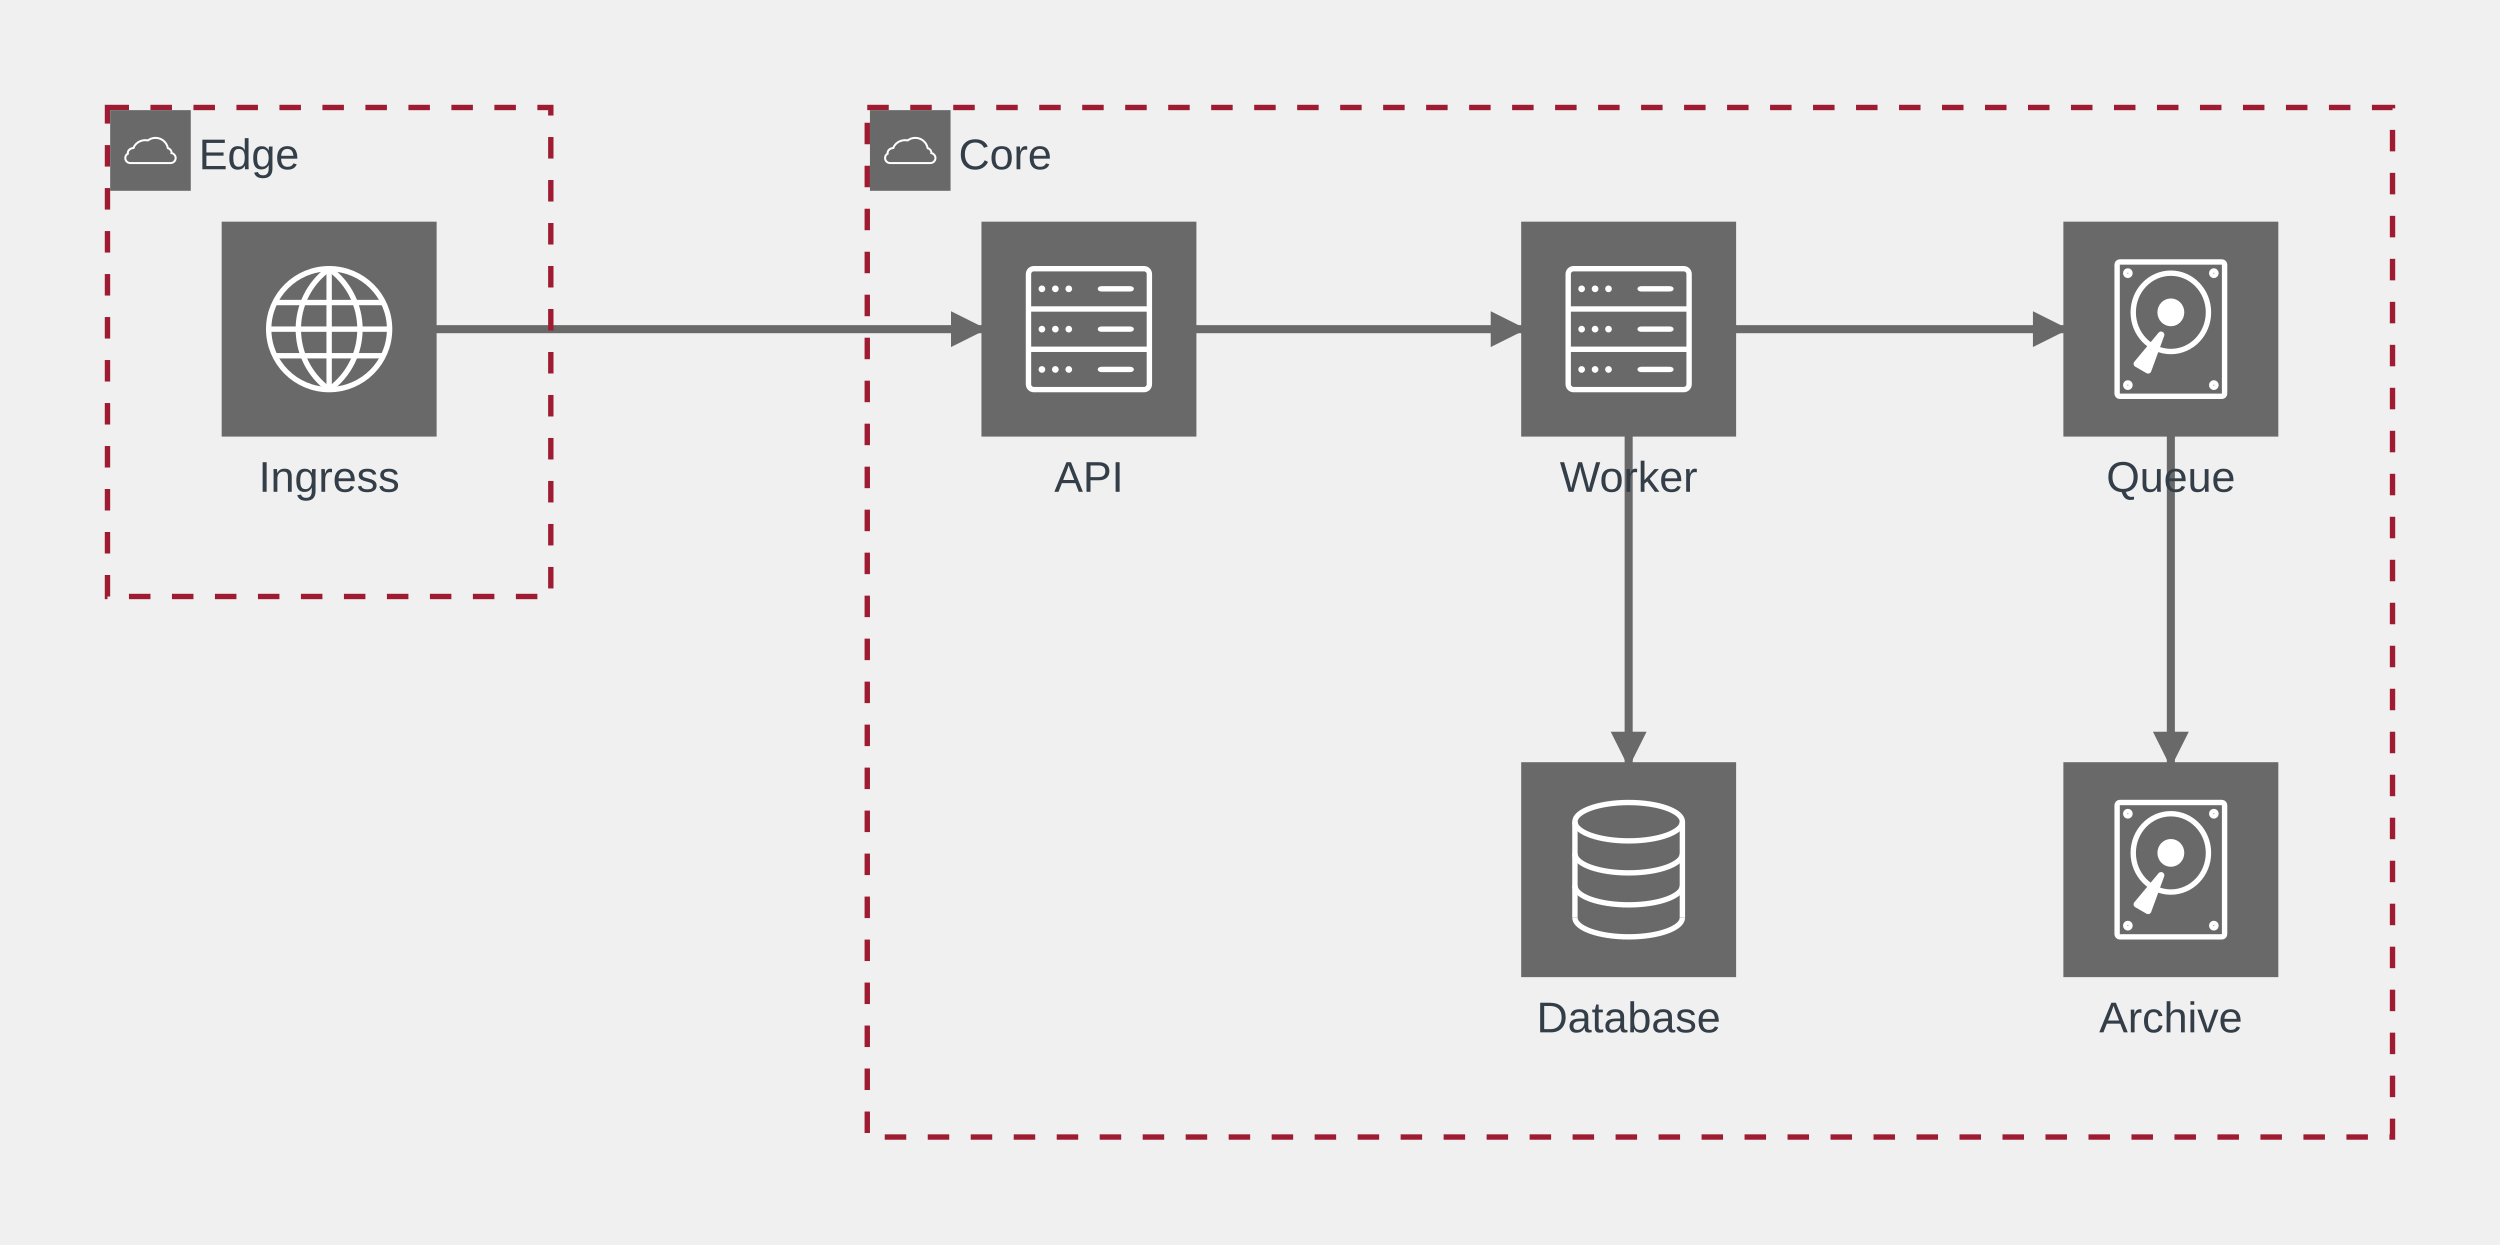
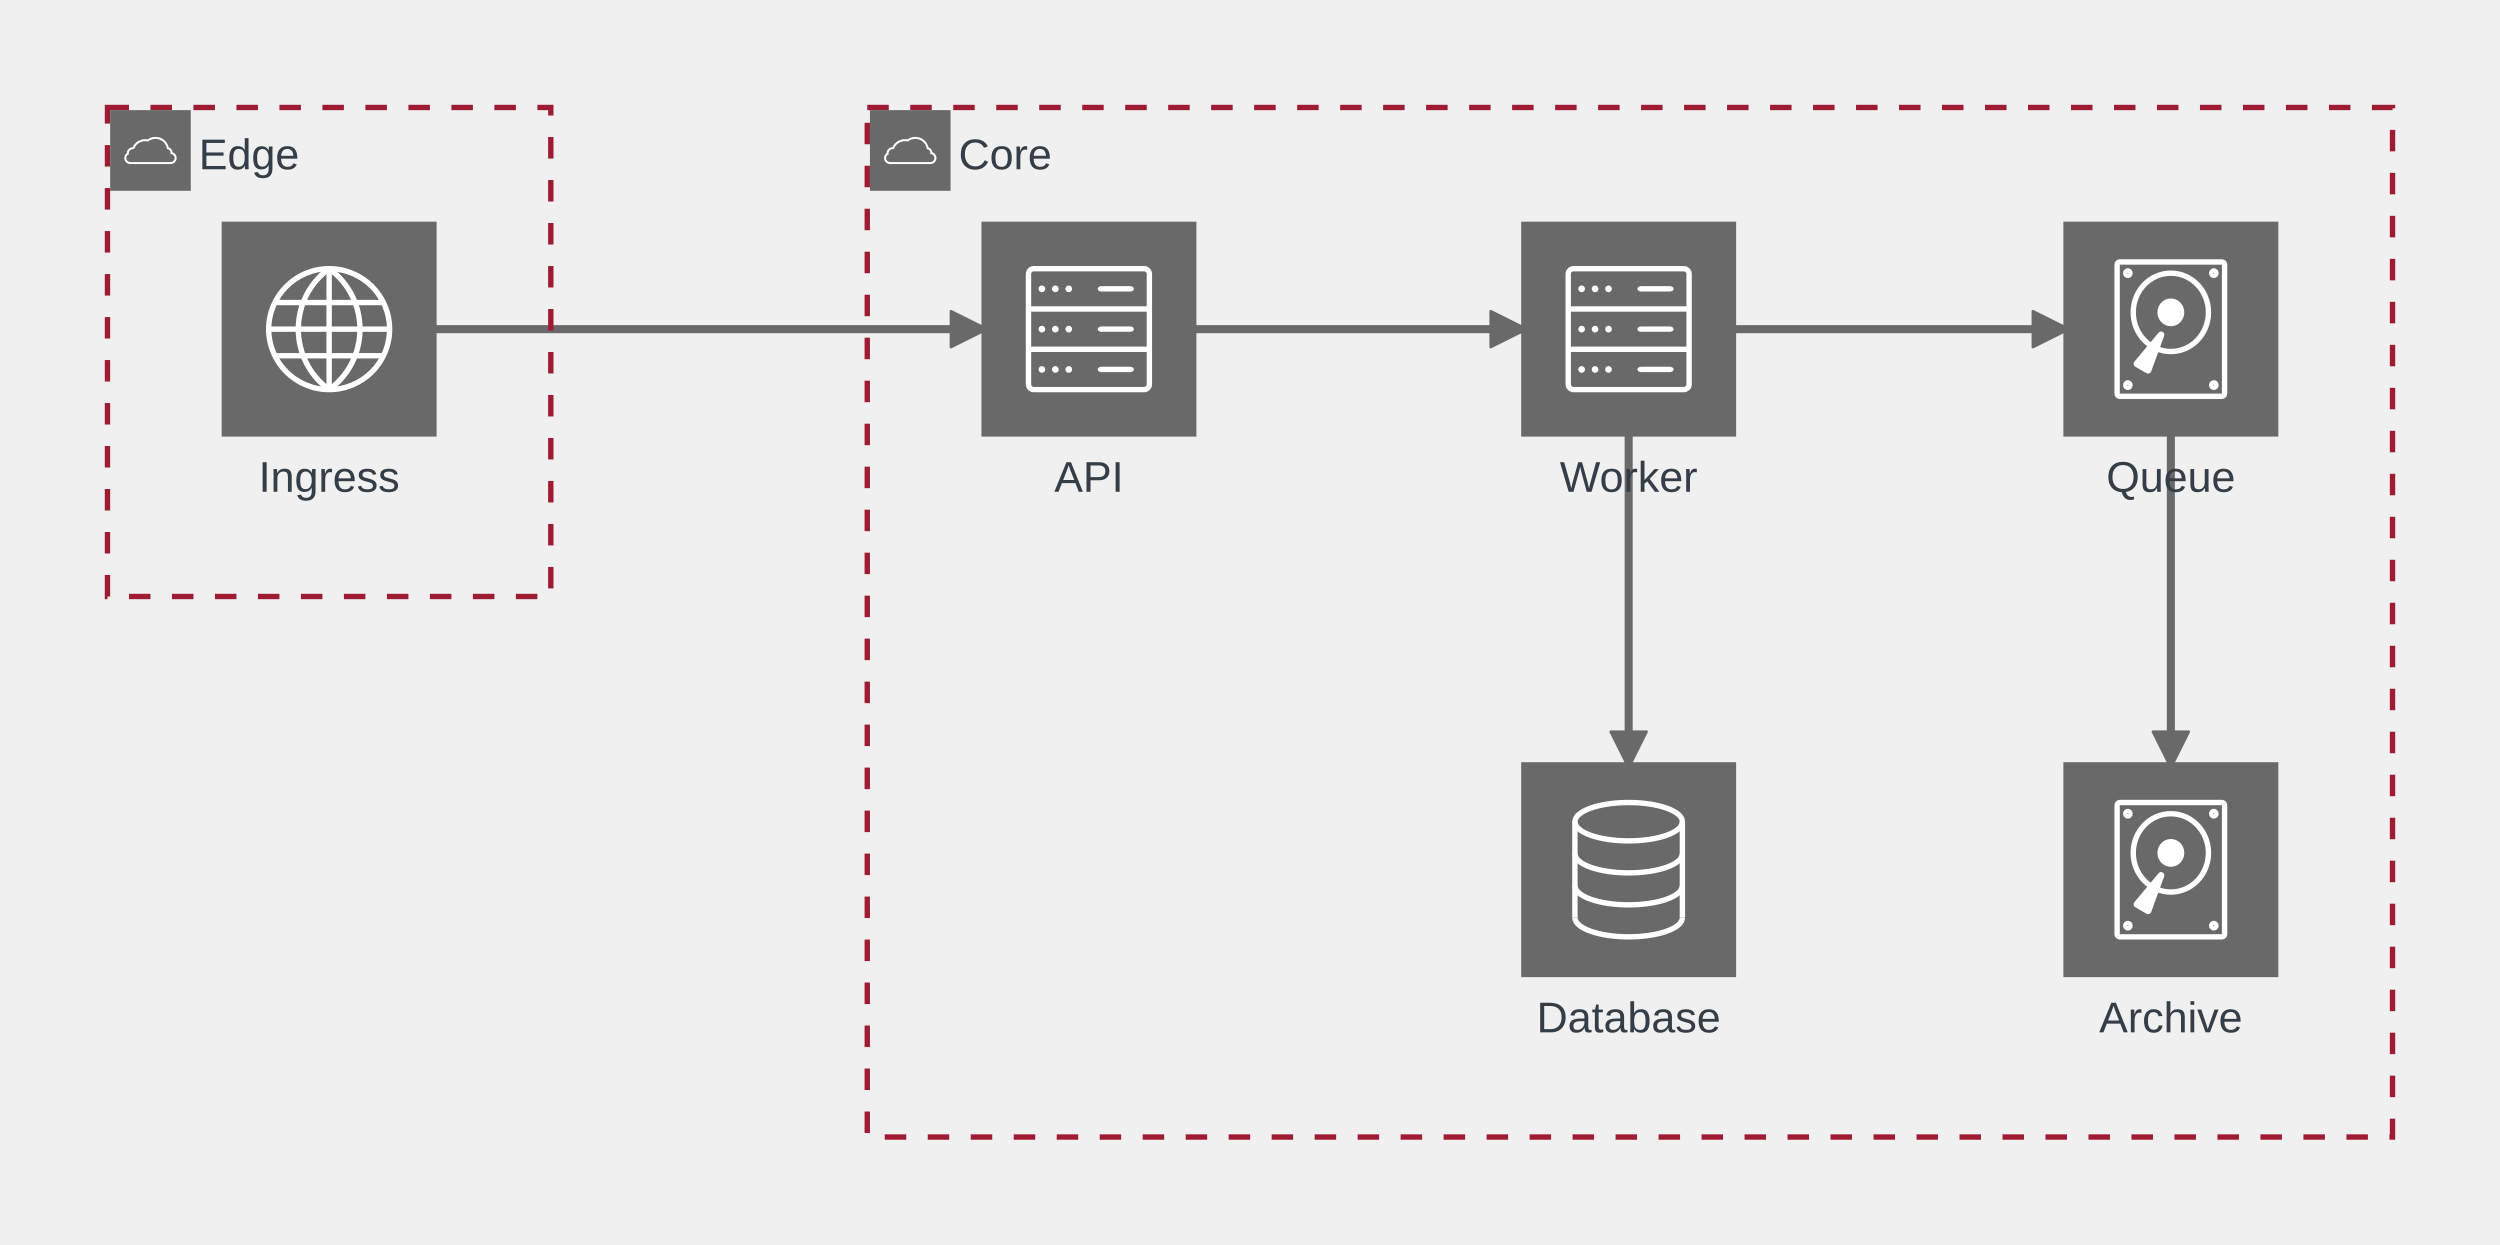
- <svg xmlns="http://www.w3.org/2000/svg" id="my-svg" width="100%" style="max-width: 930.441px; background-color:white;" viewBox="-425.22 -166.088 930.441 463.176" role="graphics-document document" aria-roledescription="architecture" aria-describedby="chart-desc-my-svg" aria-labelledby="chart-title-my-svg" data-colorset="colorset1" data-palette-normalization="{&quot;#087ebf&quot;: &quot;#696969&quot;, &quot;#b9b9b9&quot;: &quot;#b5b5b5&quot;}" data-animated-mermaid="true" data-animation="sequence" data-element-count="13" data-category-presentation="solid-first">
+ <svg xmlns="http://www.w3.org/2000/svg" id="my-svg" width="100%" style="max-width: 930.441px; background-color:white;" viewBox="-425.22 -166.088 930.441 463.176" role="graphics-document document" aria-roledescription="architecture" aria-describedby="chart-desc-my-svg" aria-labelledby="chart-title-my-svg" data-colorset="colorset1" data-palette-normalization="{&quot;#087ebf&quot;: &quot;#696969&quot;, &quot;#b9b9b9&quot;: &quot;#b5b5b5&quot;}" data-animated-mermaid="true" data-animation="sequence" data-element-count="13" data-category-presentation="solid-first" data-arrow-contrast="native-resting-3to1">
  <style>#my-svg{font-family:"trebuchet ms",verdana,arial,sans-serif;font-size:16px;fill:#333e48;}@keyframes edge-animation-frame{from{stroke-dashoffset:0;}}@keyframes dash{to{stroke-dashoffset:0;}}#my-svg .edge-animation-slow{stroke-dasharray:9,5!important;stroke-dashoffset:900;animation:dash 50s linear infinite;stroke-linecap:round;}#my-svg .edge-animation-fast{stroke-dasharray:9,5!important;stroke-dashoffset:900;animation:dash 20s linear infinite;stroke-linecap:round;}#my-svg .error-icon{fill:#6d1222;}#my-svg .error-text{fill:#ffffff;stroke:#ffffff;}#my-svg .edge-thickness-normal{stroke-width:1px;}#my-svg .edge-thickness-thick{stroke-width:3.5px;}#my-svg .edge-pattern-solid{stroke-dasharray:0;}#my-svg .edge-thickness-invisible{stroke-width:0;fill:none;}#my-svg .edge-pattern-dashed{stroke-dasharray:3;}#my-svg .edge-pattern-dotted{stroke-dasharray:2;}#my-svg .marker{fill:#696969;stroke:#696969;}#my-svg .marker.cross{stroke:#696969;}#my-svg svg{font-family:"trebuchet ms",verdana,arial,sans-serif;font-size:16px;}#my-svg p{margin:0;}#my-svg .edge{stroke-width:3;stroke:#696969;fill:none;}#my-svg .arrow{fill:#696969;}#my-svg .node-bkg{fill:none;stroke:#9e1b32;stroke-width:2px;stroke-dasharray:8;}#my-svg .node-icon-text{display:flex;align-items:center;}#my-svg .node-icon-text&gt;div{color:#fff;margin:1px;height:fit-content;text-align:center;overflow:hidden;display:-webkit-box;-webkit-box-orient:vertical;}#my-svg .node .neo-node{stroke:#9e1b32;}#my-svg [data-look="neo"].node rect,#my-svg [data-look="neo"].cluster rect,#my-svg [data-look="neo"].node polygon{stroke:url(#my-svg-gradient);filter:drop-shadow( 1px 2px 2px rgba(181,181,181,1));}#my-svg [data-look="neo"].swimlane.cluster rect{filter:none;}#my-svg [data-look="neo"].node path{stroke:url(#my-svg-gradient);stroke-width:1px;}#my-svg [data-look="neo"].node .outer-path{filter:drop-shadow( 1px 2px 2px rgba(181,181,181,1));}#my-svg [data-look="neo"].node .neo-line path{stroke:#9e1b32;filter:none;}#my-svg [data-look="neo"].node circle{stroke:url(#my-svg-gradient);filter:drop-shadow( 1px 2px 2px rgba(181,181,181,1));}#my-svg [data-look="neo"].node circle .state-start{fill:#000000;}#my-svg [data-look="neo"].icon-shape .icon{fill:url(#my-svg-gradient);filter:drop-shadow( 1px 2px 2px rgba(181,181,181,1));}#my-svg [data-look="neo"].icon-shape .icon-neo path{stroke:url(#my-svg-gradient);filter:drop-shadow( 1px 2px 2px rgba(181,181,181,1));}#my-svg :root{--mermaid-font-family:"trebuchet ms",verdana,arial,sans-serif;}</style>
  <style id="animated-mermaid-style" type="text/css">
.am-step {
  animation-delay: var(--am-delay, 0ms);
  animation-duration: var(--am-duration, 650ms);
  animation-fill-mode: backwards;
  animation-timing-function: var(--am-easing, cubic-bezier(.2, .8, .2, 1));
  transform-box: fill-box;
  transform-origin: center;
}
.am-effect-fade { animation-name: am-fade; }
.am-effect-pop { animation-name: am-pop; }
.am-effect-slide-up { animation-name: am-slide-up; }
.am-effect-slide-left { animation-name: am-slide-left; }
.am-effect-zoom { animation-name: am-zoom; }
.am-effect-draw { animation-name: am-draw; }
.am-effect-radial-arrow,
.am-effect-grow-arrow {
  animation-name: am-grow-arrow;
  animation-timing-function: cubic-bezier(.16, .84, .28, 1);
  stroke-linecap: round;
  stroke-linejoin: round;
}
.am-effect-radial-arrow { animation-name: am-radial-arrow; }
@keyframes am-fade {
  from { opacity: 0; }
  to { opacity: 1; }
}
@keyframes am-pop {
  0% { opacity: 0; transform: scale(.92); }
  70% { opacity: 1; transform: scale(1.025); }
  100% { opacity: 1; transform: none; }
}
@keyframes am-slide-up {
  from { opacity: 0; transform: translateY(14px); }
  to { opacity: 1; transform: none; }
}
@keyframes am-slide-left {
  from { opacity: 0; transform: translateX(18px); }
  to { opacity: 1; transform: none; }
}
@keyframes am-zoom {
  from { opacity: 0; transform: scale(.86); }
  to { opacity: 1; transform: none; }
}
@keyframes am-draw {
  from {
    opacity: 0;
    stroke-dasharray: var(--am-draw-distance, 10000);
    stroke-dashoffset: var(--am-draw-distance, 10000);
  }
  12% { opacity: 1; }
  to {
    opacity: 1;
    stroke-dasharray: var(--am-draw-distance, 10000);
    stroke-dashoffset: 0;
  }
}
@keyframes am-grow-arrow {
  0% {
    opacity: 0;
    marker-start: none;
    marker-mid: none;
    marker-end: none;
    stroke-dasharray: var(--am-draw-distance, 10000);
    stroke-dashoffset: var(--am-draw-distance, 10000);
  }
  8% {
    opacity: 1;
    marker-start: var(--am-marker-start, none);
    marker-mid: var(--am-marker-mid, none);
    marker-end: var(--am-marker-end, none);
  }
  34% {
    marker-start: var(--am-marker-start, none);
    marker-mid: var(--am-marker-mid, none);
    marker-end: var(--am-marker-end, none);
    stroke-dasharray: var(--am-draw-distance, 10000);
    stroke-dashoffset: var(--am-grow-distance-a, 6600);
  }
  62% {
    marker-start: var(--am-marker-start, none);
    marker-mid: var(--am-marker-mid, none);
    marker-end: var(--am-marker-end, none);
    stroke-dashoffset: var(--am-grow-distance-b, 2400);
  }
  84% {
    marker-start: var(--am-marker-start, none);
    marker-mid: var(--am-marker-mid, none);
    marker-end: var(--am-marker-end, none);
    stroke-dashoffset: var(--am-grow-distance-c, 360);
  }
  100% {
    opacity: 1;
    marker-start: var(--am-marker-start, none);
    marker-mid: var(--am-marker-mid, none);
    marker-end: var(--am-marker-end, none);
    stroke-dasharray: var(--am-draw-distance, 10000);
    stroke-dashoffset: 0;
  }
}
@keyframes am-radial-arrow {
  0% {
    opacity: 0;
    marker-start: none;
    marker-mid: none;
    marker-end: none;
    stroke-dasharray: 1;
    stroke-dashoffset: 1;
  }
  10% {
    opacity: 1;
    marker-start: var(--am-marker-start, none);
    marker-mid: var(--am-marker-mid, none);
    marker-end: var(--am-marker-end, none);
  }
  38% {
    marker-start: var(--am-marker-start, none);
    marker-mid: var(--am-marker-mid, none);
    marker-end: var(--am-marker-end, none);
    stroke-dasharray: 1;
    stroke-dashoffset: .66;
  }
  66% {
    marker-start: var(--am-marker-start, none);
    marker-mid: var(--am-marker-mid, none);
    marker-end: var(--am-marker-end, none);
    stroke-dashoffset: .24;
  }
  86% {
    marker-start: var(--am-marker-start, none);
    marker-mid: var(--am-marker-mid, none);
    marker-end: var(--am-marker-end, none);
    stroke-dashoffset: .05;
  }
  100% {
    opacity: 1;
    marker-start: var(--am-marker-start, none);
    marker-mid: var(--am-marker-mid, none);
    marker-end: var(--am-marker-end, none);
    stroke-dasharray: 1;
    stroke-dashoffset: 0;
  }
}
@media (prefers-reduced-motion: reduce) {
  .am-step {
    animation: none !important;
    opacity: initial !important;
    transform: none !important;
    stroke-dasharray: initial !important;
    stroke-dashoffset: initial !important;
  }
}
</style>
  <g />
  <g class="architecture-edges">
    <g class="am-step am-role-edge am-effect-grow-arrow" style="--am-delay:1190.000ms; --am-duration:480.000ms; --am-easing:cubic-bezier(.2, .8, .2, 1); --am-draw-distance:10000.0; --am-grow-distance-a:6600.000; --am-grow-distance-b:2400.000; --am-grow-distance-c:360.000;" data-am-stage="1">
-       <path d="M -262.72,-43.588 L -161.333,-43.588 L-59.946,-43.588" class="edge" id="my-svg-L_ingress_api_0" />
-       <polygon points="13.333,6.667 0,13.333 0,0" transform="translate(-71.27921,-50.25483)" class="arrow" />
+       <path d="M -262.72,-43.588 L -161.333,-43.588 L-59.946,-43.588" class="edge" id="my-svg-L_ingress_api_0" style="stroke:#696969 !important;stroke-opacity:1 !important;" data-arrow-id="my-svg-L_ingress_api_0" />
+       <polygon points="13.333,6.667 0,13.333 0,0" transform="translate(-71.27921,-50.25483)" class="arrow" style="stroke:#696969 !important;stroke-opacity:1 !important;" data-arrow-id="architecture-arrow-1" />
    </g>
    <g class="am-step am-role-edge am-effect-grow-arrow" style="--am-delay:2280.000ms; --am-duration:480.000ms; --am-easing:cubic-bezier(.2, .8, .2, 1); --am-draw-distance:10000.0; --am-grow-distance-a:6600.000; --am-grow-distance-b:2400.000; --am-grow-distance-c:360.000;" data-am-stage="2">
-       <path d="M 20.054,-43.588 L 80.49,-43.588 L140.927,-43.588" class="edge" id="my-svg-L_api_worker_0" />
-       <polygon points="13.333,6.667 0,13.333 0,0" transform="translate(129.5933,-50.25483)" class="arrow" />
+       <path d="M 20.054,-43.588 L 80.49,-43.588 L140.927,-43.588" class="edge" id="my-svg-L_api_worker_0" style="stroke:#696969 !important;stroke-opacity:1 !important;" data-arrow-id="my-svg-L_api_worker_0" />
+       <polygon points="13.333,6.667 0,13.333 0,0" transform="translate(129.5933,-50.25483)" class="arrow" style="stroke:#696969 !important;stroke-opacity:1 !important;" data-arrow-id="architecture-arrow-3" />
    </g>
    <g class="am-step am-role-edge am-effect-grow-arrow" style="--am-delay:3370.000ms; --am-duration:480.000ms; --am-easing:cubic-bezier(.2, .8, .2, 1); --am-draw-distance:10000.0; --am-grow-distance-a:6600.000; --am-grow-distance-b:2400.000; --am-grow-distance-c:360.000;" data-am-stage="3">
-       <path d="M 180.927,-3.588 L 180.927,57 L180.927,117.588" class="edge" id="my-svg-L_worker_database_0" />
-       <polygon points="0,0 13.333,0 6.667,13.333" transform="translate(174.2599,106.2548)" class="arrow" />
+       <path d="M 180.927,-3.588 L 180.927,57 L180.927,117.588" class="edge" id="my-svg-L_worker_database_0" style="stroke:#696969 !important;stroke-opacity:1 !important;" data-arrow-id="my-svg-L_worker_database_0" />
+       <polygon points="0,0 13.333,0 6.667,13.333" transform="translate(174.2599,106.2548)" class="arrow" style="stroke:#696969 !important;stroke-opacity:1 !important;" data-arrow-id="architecture-arrow-5" />
    </g>
    <g class="am-step am-role-edge am-effect-grow-arrow" style="--am-delay:4460.000ms; --am-duration:480.000ms; --am-easing:cubic-bezier(.2, .8, .2, 1); --am-draw-distance:10000.0; --am-grow-distance-a:6600.000; --am-grow-distance-b:2400.000; --am-grow-distance-c:360.000;" data-am-stage="4">
-       <path d="M 220.927,-43.588 L 281.823,-43.588 L342.72,-43.588" class="edge" id="my-svg-L_worker_queue_0" />
-       <polygon points="13.333,6.667 0,13.333 0,0" transform="translate(331.387,-50.25483)" class="arrow" />
+       <path d="M 220.927,-43.588 L 281.823,-43.588 L342.72,-43.588" class="edge" id="my-svg-L_worker_queue_0" style="stroke:#696969 !important;stroke-opacity:1 !important;" data-arrow-id="my-svg-L_worker_queue_0" />
+       <polygon points="13.333,6.667 0,13.333 0,0" transform="translate(331.387,-50.25483)" class="arrow" style="stroke:#696969 !important;stroke-opacity:1 !important;" data-arrow-id="architecture-arrow-7" />
    </g>
    <g class="am-step am-role-edge am-effect-grow-arrow" style="--am-delay:5550.000ms; --am-duration:480.000ms; --am-easing:cubic-bezier(.2, .8, .2, 1); --am-draw-distance:10000.0; --am-grow-distance-a:6600.000; --am-grow-distance-b:2400.000; --am-grow-distance-c:360.000;" data-am-stage="5">
-       <path d="M 382.72,-3.588 L 382.72,57 L382.72,117.588" class="edge" id="my-svg-L_queue_archive_0" />
-       <polygon points="0,0 13.333,0 6.667,13.333" transform="translate(376.0537,106.2548)" class="arrow" />
+       <path d="M 382.72,-3.588 L 382.72,57 L382.72,117.588" class="edge" id="my-svg-L_queue_archive_0" style="stroke:#696969 !important;stroke-opacity:1 !important;" data-arrow-id="my-svg-L_queue_archive_0" />
+       <polygon points="0,0 13.333,0 6.667,13.333" transform="translate(376.0537,106.2548)" class="arrow" style="stroke:#696969 !important;stroke-opacity:1 !important;" data-arrow-id="architecture-arrow-9" />
    </g>
  </g>
  <g class="architecture-services">
    <g class="am-wrapper am-step am-role-node am-effect-pop" style="--am-delay:100.000ms; --am-duration:480.000ms; --am-easing:cubic-bezier(.2, .8, .2, 1); --am-draw-distance:10000.0;" data-am-stage="0">
      <g id="my-svg-service-ingress" class="architecture-service" transform="translate(-342.7204,-83.58817)">
        <g dy="1em" alignment-baseline="middle" dominant-baseline="middle" text-anchor="middle" transform="translate(40, 80)">
          <g>
            <rect class="background" style="stroke:none" />
            <text y="-10.1" style="">
              <tspan class="text-outer-tspan row" x="0" y="-0.1em" dy="1.1em">
                <tspan font-style="normal" class="text-inner-tspan" font-weight="normal">Ingress</tspan>
              </tspan>
            </text>
          </g>
        </g>
        <g>
          <g>
            <svg width="80" height="80" viewBox="0 0 80 80">
              <g>
                <rect width="80" height="80" style="fill:#696969; stroke-width: 0px;" />
                <circle cx="40" cy="40" r="22.5" style="fill:none; stroke:#fff; stroke-miterlimit: 10; stroke-width: 2px;" />
                <line x1="40" y1="17.5" x2="40" y2="62.5" style="fill:none; stroke:#fff; stroke-miterlimit: 10; stroke-width: 2px;" />
                <line x1="17.5" y1="40" x2="62.5" y2="40" style="fill:none; stroke:#fff; stroke-miterlimit: 10; stroke-width: 2px;" />
                <path d="m39.99,17.51c-15.28,11.1-15.28,33.88,0,44.98" style="fill:none; stroke:#fff; stroke-miterlimit: 10; stroke-width: 2px;" />
                <path d="m40.01,17.51c15.28,11.1,15.28,33.88,0,44.98" style="fill:none; stroke:#fff; stroke-miterlimit: 10; stroke-width: 2px;" />
                <line x1="19.75" y1="30.1" x2="60.25" y2="30.1" style="fill:none; stroke:#fff; stroke-miterlimit: 10; stroke-width: 2px;" />
                <line x1="19.75" y1="49.9" x2="60.25" y2="49.9" style="fill:none; stroke:#fff; stroke-miterlimit: 10; stroke-width: 2px;" />
              </g>
            </svg>
          </g>
        </g>
      </g>
    </g>
    <g class="am-wrapper am-step am-role-node am-effect-pop" style="--am-delay:645.000ms; --am-duration:480.000ms; --am-easing:cubic-bezier(.2, .8, .2, 1); --am-draw-distance:10000.0;" data-am-stage="1">
      <g id="my-svg-service-api" class="architecture-service" transform="translate(-59.94588,-83.58817)">
        <g dy="1em" alignment-baseline="middle" dominant-baseline="middle" text-anchor="middle" transform="translate(40, 80)">
          <g>
            <rect class="background" style="stroke:none" />
            <text y="-10.1" style="">
              <tspan class="text-outer-tspan row" x="0" y="-0.1em" dy="1.1em">
                <tspan font-style="normal" class="text-inner-tspan" font-weight="normal">API</tspan>
              </tspan>
            </text>
          </g>
        </g>
        <g>
          <g>
            <svg width="80" height="80" viewBox="0 0 80 80">
              <g>
                <rect width="80" height="80" style="fill:#696969; stroke-width: 0px;" />
                <rect x="17.5" y="17.5" width="45" height="45" rx="2" ry="2" style="fill:none; stroke:#fff; stroke-miterlimit: 10; stroke-width: 2px;" />
                <line x1="17.5" y1="32.5" x2="62.5" y2="32.5" style="fill:none; stroke:#fff; stroke-miterlimit: 10; stroke-width: 2px;" />
                <line x1="17.5" y1="47.5" x2="62.5" y2="47.5" style="fill:none; stroke:#fff; stroke-miterlimit: 10; stroke-width: 2px;" />
                <g>
                  <path d="m56.25,25c0,.27-.45.5-1,.5h-10.5c-.55,0-1-.23-1-.5s.45-.5,1-.5h10.5c.55,0,1,.23,1,.5Z" style="fill:#fff; stroke-width: 0px;" />
                  <path d="m56.25,25c0,.27-.45.5-1,.5h-10.5c-.55,0-1-.23-1-.5s.45-.5,1-.5h10.5c.55,0,1,.23,1,.5Z" style="fill:none; stroke:#fff; stroke-miterlimit: 10;" />
                </g>
                <g>
                  <path d="m56.25,40c0,.27-.45.5-1,.5h-10.5c-.55,0-1-.23-1-.5s.45-.5,1-.5h10.5c.55,0,1,.23,1,.5Z" style="fill:#fff; stroke-width: 0px;" />
                  <path d="m56.25,40c0,.27-.45.5-1,.5h-10.5c-.55,0-1-.23-1-.5s.45-.5,1-.5h10.5c.55,0,1,.23,1,.5Z" style="fill:none; stroke:#fff; stroke-miterlimit: 10;" />
                </g>
                <g>
                  <path d="m56.25,55c0,.27-.45.5-1,.5h-10.5c-.55,0-1-.23-1-.5s.45-.5,1-.5h10.5c.55,0,1,.23,1,.5Z" style="fill:#fff; stroke-width: 0px;" />
                  <path d="m56.25,55c0,.27-.45.5-1,.5h-10.5c-.55,0-1-.23-1-.5s.45-.5,1-.5h10.5c.55,0,1,.23,1,.5Z" style="fill:none; stroke:#fff; stroke-miterlimit: 10;" />
                </g>
                <g>
                  <circle cx="32.5" cy="25" r=".75" style="fill:#fff; stroke:#fff; stroke-miterlimit: 10;" />
                  <circle cx="27.5" cy="25" r=".75" style="fill:#fff; stroke:#fff; stroke-miterlimit: 10;" />
                  <circle cx="22.5" cy="25" r=".75" style="fill:#fff; stroke:#fff; stroke-miterlimit: 10;" />
                </g>
                <g>
                  <circle cx="32.5" cy="40" r=".75" style="fill:#fff; stroke:#fff; stroke-miterlimit: 10;" />
                  <circle cx="27.5" cy="40" r=".75" style="fill:#fff; stroke:#fff; stroke-miterlimit: 10;" />
                  <circle cx="22.5" cy="40" r=".75" style="fill:#fff; stroke:#fff; stroke-miterlimit: 10;" />
                </g>
                <g>
                  <circle cx="32.5" cy="55" r=".75" style="fill:#fff; stroke:#fff; stroke-miterlimit: 10;" />
                  <circle cx="27.5" cy="55" r=".75" style="fill:#fff; stroke:#fff; stroke-miterlimit: 10;" />
                  <circle cx="22.5" cy="55" r=".75" style="fill:#fff; stroke:#fff; stroke-miterlimit: 10;" />
                </g>
              </g>
            </svg>
          </g>
        </g>
      </g>
    </g>
    <g class="am-wrapper am-step am-role-node am-effect-pop" style="--am-delay:1735.000ms; --am-duration:480.000ms; --am-easing:cubic-bezier(.2, .8, .2, 1); --am-draw-distance:10000.0;" data-am-stage="2">
      <g id="my-svg-service-worker" class="architecture-service" transform="translate(140.9266,-83.58817)">
        <g dy="1em" alignment-baseline="middle" dominant-baseline="middle" text-anchor="middle" transform="translate(40, 80)">
          <g>
            <rect class="background" style="stroke:none" />
            <text y="-10.1" style="">
              <tspan class="text-outer-tspan row" x="0" y="-0.1em" dy="1.1em">
                <tspan font-style="normal" class="text-inner-tspan" font-weight="normal">Worker</tspan>
              </tspan>
            </text>
          </g>
        </g>
        <g>
          <g>
            <svg width="80" height="80" viewBox="0 0 80 80">
              <g>
                <rect width="80" height="80" style="fill:#696969; stroke-width: 0px;" />
                <rect x="17.5" y="17.5" width="45" height="45" rx="2" ry="2" style="fill:none; stroke:#fff; stroke-miterlimit: 10; stroke-width: 2px;" />
                <line x1="17.5" y1="32.5" x2="62.5" y2="32.5" style="fill:none; stroke:#fff; stroke-miterlimit: 10; stroke-width: 2px;" />
                <line x1="17.5" y1="47.5" x2="62.5" y2="47.5" style="fill:none; stroke:#fff; stroke-miterlimit: 10; stroke-width: 2px;" />
                <g>
                  <path d="m56.25,25c0,.27-.45.5-1,.5h-10.5c-.55,0-1-.23-1-.5s.45-.5,1-.5h10.5c.55,0,1,.23,1,.5Z" style="fill:#fff; stroke-width: 0px;" />
                  <path d="m56.25,25c0,.27-.45.5-1,.5h-10.5c-.55,0-1-.23-1-.5s.45-.5,1-.5h10.5c.55,0,1,.23,1,.5Z" style="fill:none; stroke:#fff; stroke-miterlimit: 10;" />
                </g>
                <g>
                  <path d="m56.25,40c0,.27-.45.5-1,.5h-10.5c-.55,0-1-.23-1-.5s.45-.5,1-.5h10.5c.55,0,1,.23,1,.5Z" style="fill:#fff; stroke-width: 0px;" />
                  <path d="m56.25,40c0,.27-.45.5-1,.5h-10.5c-.55,0-1-.23-1-.5s.45-.5,1-.5h10.5c.55,0,1,.23,1,.5Z" style="fill:none; stroke:#fff; stroke-miterlimit: 10;" />
                </g>
                <g>
                  <path d="m56.25,55c0,.27-.45.5-1,.5h-10.5c-.55,0-1-.23-1-.5s.45-.5,1-.5h10.5c.55,0,1,.23,1,.5Z" style="fill:#fff; stroke-width: 0px;" />
                  <path d="m56.25,55c0,.27-.45.5-1,.5h-10.5c-.55,0-1-.23-1-.5s.45-.5,1-.5h10.5c.55,0,1,.23,1,.5Z" style="fill:none; stroke:#fff; stroke-miterlimit: 10;" />
                </g>
                <g>
                  <circle cx="32.5" cy="25" r=".75" style="fill:#fff; stroke:#fff; stroke-miterlimit: 10;" />
                  <circle cx="27.5" cy="25" r=".75" style="fill:#fff; stroke:#fff; stroke-miterlimit: 10;" />
                  <circle cx="22.5" cy="25" r=".75" style="fill:#fff; stroke:#fff; stroke-miterlimit: 10;" />
                </g>
                <g>
                  <circle cx="32.5" cy="40" r=".75" style="fill:#fff; stroke:#fff; stroke-miterlimit: 10;" />
                  <circle cx="27.5" cy="40" r=".75" style="fill:#fff; stroke:#fff; stroke-miterlimit: 10;" />
                  <circle cx="22.5" cy="40" r=".75" style="fill:#fff; stroke:#fff; stroke-miterlimit: 10;" />
                </g>
                <g>
                  <circle cx="32.5" cy="55" r=".75" style="fill:#fff; stroke:#fff; stroke-miterlimit: 10;" />
                  <circle cx="27.5" cy="55" r=".75" style="fill:#fff; stroke:#fff; stroke-miterlimit: 10;" />
                  <circle cx="22.5" cy="55" r=".75" style="fill:#fff; stroke:#fff; stroke-miterlimit: 10;" />
                </g>
              </g>
            </svg>
          </g>
        </g>
      </g>
    </g>
    <g class="am-wrapper am-step am-role-node am-effect-pop" style="--am-delay:2825.000ms; --am-duration:480.000ms; --am-easing:cubic-bezier(.2, .8, .2, 1); --am-draw-distance:10000.0;" data-am-stage="3">
      <g id="my-svg-service-database" class="architecture-service" transform="translate(140.9266,117.5882)">
        <g dy="1em" alignment-baseline="middle" dominant-baseline="middle" text-anchor="middle" transform="translate(40, 80)">
          <g>
            <rect class="background" style="stroke:none" />
            <text y="-10.1" style="">
              <tspan class="text-outer-tspan row" x="0" y="-0.1em" dy="1.1em">
                <tspan font-style="normal" class="text-inner-tspan" font-weight="normal">Database</tspan>
              </tspan>
            </text>
          </g>
        </g>
        <g>
          <g>
            <svg width="80" height="80" viewBox="0 0 80 80">
              <g>
                <rect width="80" height="80" style="fill:#696969; stroke-width: 0px;" />
                <path id="IconifyId1a101c61e06fb15800" data-name="4" d="m20,57.86c0,3.94,8.95,7.14,20,7.14s20-3.2,20-7.14" style="fill:none; stroke:#fff; stroke-miterlimit: 10; stroke-width: 2px;" />
                <path id="IconifyId1a101c61e06fb15801" data-name="3" d="m20,45.95c0,3.94,8.95,7.14,20,7.14s20-3.2,20-7.14" style="fill:none; stroke:#fff; stroke-miterlimit: 10; stroke-width: 2px;" />
                <path id="IconifyId1a101c61e06fb15802" data-name="2" d="m20,34.05c0,3.94,8.95,7.14,20,7.14s20-3.2,20-7.14" style="fill:none; stroke:#fff; stroke-miterlimit: 10; stroke-width: 2px;" />
                <ellipse id="IconifyId1a101c61e06fb15803" data-name="1" cx="40" cy="22.14" rx="20" ry="7.14" style="fill:none; stroke:#fff; stroke-miterlimit: 10; stroke-width: 2px;" />
                <line x1="20" y1="57.86" x2="20" y2="22.14" style="fill:none; stroke:#fff; stroke-miterlimit: 10; stroke-width: 2px;" />
                <line x1="60" y1="57.86" x2="60" y2="22.14" style="fill:none; stroke:#fff; stroke-miterlimit: 10; stroke-width: 2px;" />
              </g>
            </svg>
          </g>
        </g>
      </g>
    </g>
    <g class="am-wrapper am-step am-role-node am-effect-pop" style="--am-delay:3915.000ms; --am-duration:480.000ms; --am-easing:cubic-bezier(.2, .8, .2, 1); --am-draw-distance:10000.0;" data-am-stage="4">
      <g id="my-svg-service-queue" class="architecture-service" transform="translate(342.7204,-83.58817)">
        <g dy="1em" alignment-baseline="middle" dominant-baseline="middle" text-anchor="middle" transform="translate(40, 80)">
          <g>
            <rect class="background" style="stroke:none" />
            <text y="-10.1" style="">
              <tspan class="text-outer-tspan row" x="0" y="-0.1em" dy="1.1em">
                <tspan font-style="normal" class="text-inner-tspan" font-weight="normal">Queue</tspan>
              </tspan>
            </text>
          </g>
        </g>
        <g>
          <g>
            <svg width="80" height="80" viewBox="0 0 80 80">
              <g>
                <rect width="80" height="80" style="fill:#696969; stroke-width: 0px;" />
                <rect x="20" y="15" width="40" height="50" rx="1" ry="1" style="fill:none; stroke:#fff; stroke-miterlimit: 10; stroke-width: 2px;" />
                <ellipse cx="24" cy="19.17" rx=".8" ry=".83" style="fill:none; stroke:#fff; stroke-miterlimit: 10; stroke-width: 2px;" />
                <ellipse cx="56" cy="19.17" rx=".8" ry=".83" style="fill:none; stroke:#fff; stroke-miterlimit: 10; stroke-width: 2px;" />
                <ellipse cx="24" cy="60.83" rx=".8" ry=".83" style="fill:none; stroke:#fff; stroke-miterlimit: 10; stroke-width: 2px;" />
                <ellipse cx="56" cy="60.83" rx=".8" ry=".83" style="fill:none; stroke:#fff; stroke-miterlimit: 10; stroke-width: 2px;" />
                <ellipse cx="40" cy="33.75" rx="14" ry="14.58" style="fill:none; stroke:#fff; stroke-miterlimit: 10; stroke-width: 2px;" />
                <ellipse cx="40" cy="33.75" rx="4" ry="4.17" style="fill:#fff; stroke:#fff; stroke-miterlimit: 10; stroke-width: 2px;" />
                <path d="m37.51,42.52l-4.83,13.22c-.26.71-1.1,1.02-1.76.64l-4.18-2.42c-.66-.38-.81-1.26-.33-1.84l9.01-10.8c.88-1.05,2.56-.08,2.09,1.2Z" style="fill:#fff; stroke-width: 0px;" />
              </g>
            </svg>
          </g>
        </g>
      </g>
    </g>
    <g class="am-wrapper am-step am-role-node am-effect-pop" style="--am-delay:5005.000ms; --am-duration:480.000ms; --am-easing:cubic-bezier(.2, .8, .2, 1); --am-draw-distance:10000.0;" data-am-stage="5">
      <g id="my-svg-service-archive" class="architecture-service" transform="translate(342.7204,117.5882)">
        <g dy="1em" alignment-baseline="middle" dominant-baseline="middle" text-anchor="middle" transform="translate(40, 80)">
          <g>
            <rect class="background" style="stroke:none" />
            <text y="-10.1" style="">
              <tspan class="text-outer-tspan row" x="0" y="-0.1em" dy="1.1em">
                <tspan font-style="normal" class="text-inner-tspan" font-weight="normal">Archive</tspan>
              </tspan>
            </text>
          </g>
        </g>
        <g>
          <g>
            <svg width="80" height="80" viewBox="0 0 80 80">
              <g>
                <rect width="80" height="80" style="fill:#696969; stroke-width: 0px;" />
                <rect x="20" y="15" width="40" height="50" rx="1" ry="1" style="fill:none; stroke:#fff; stroke-miterlimit: 10; stroke-width: 2px;" />
                <ellipse cx="24" cy="19.17" rx=".8" ry=".83" style="fill:none; stroke:#fff; stroke-miterlimit: 10; stroke-width: 2px;" />
                <ellipse cx="56" cy="19.17" rx=".8" ry=".83" style="fill:none; stroke:#fff; stroke-miterlimit: 10; stroke-width: 2px;" />
                <ellipse cx="24" cy="60.83" rx=".8" ry=".83" style="fill:none; stroke:#fff; stroke-miterlimit: 10; stroke-width: 2px;" />
                <ellipse cx="56" cy="60.83" rx=".8" ry=".83" style="fill:none; stroke:#fff; stroke-miterlimit: 10; stroke-width: 2px;" />
                <ellipse cx="40" cy="33.75" rx="14" ry="14.58" style="fill:none; stroke:#fff; stroke-miterlimit: 10; stroke-width: 2px;" />
                <ellipse cx="40" cy="33.75" rx="4" ry="4.17" style="fill:#fff; stroke:#fff; stroke-miterlimit: 10; stroke-width: 2px;" />
                <path d="m37.51,42.52l-4.83,13.22c-.26.71-1.1,1.02-1.76.64l-4.18-2.42c-.66-.38-.81-1.26-.33-1.84l9.01-10.8c.88-1.05,2.56-.08,2.09,1.2Z" style="fill:#fff; stroke-width: 0px;" />
              </g>
            </svg>
          </g>
        </g>
      </g>
    </g>
  </g>
  <g class="architecture-groups">
    <g class="am-wrapper am-step am-role-cluster am-effect-pop" style="--am-delay:100.000ms; --am-duration:480.000ms; --am-easing:cubic-bezier(.2, .8, .2, 1); --am-draw-distance:10000.0;" data-am-stage="0">
      <rect id="my-svg-group-edge" x="-385.22" y="-126.088" width="165" height="182" class="node-bkg" />
    </g>
    <g>
      <g transform="translate(-384.2204, -125.0882)">
        <g>
          <svg width="30" height="30" viewBox="0 0 80 80">
            <g>
              <rect width="80" height="80" style="fill:#696969; stroke-width: 0px;" />
              <path d="m65,47.5c0,2.76-2.24,5-5,5H20c-2.76,0-5-2.24-5-5,0-1.87,1.03-3.51,2.56-4.36-.04-.21-.06-.42-.06-.64,0-2.6,2.48-4.74,5.65-4.97,1.65-4.51,6.34-7.76,11.85-7.76.86,0,1.69.08,2.5.23,2.09-1.57,4.69-2.5,7.5-2.5,6.1,0,11.19,4.38,12.28,10.17,2.14.56,3.72,2.51,3.72,4.83,0,.03,0,.07-.01.1,2.29.46,4.01,2.48,4.01,4.9Z" style="fill:none; stroke:#fff; stroke-miterlimit: 10; stroke-width: 2px;" />
            </g>
          </svg>
        </g>
      </g>
      <g dy="1em" alignment-baseline="middle" dominant-baseline="start" text-anchor="start" transform="translate(-351.2204, -119.0882)">
        <g>
          <rect class="background" style="stroke:none" />
          <text y="-10.1" style="">
            <tspan class="text-outer-tspan row" x="0" y="-0.1em" dy="1.1em">
              <tspan font-style="normal" class="text-inner-tspan" font-weight="normal">Edge</tspan>
            </tspan>
          </text>
        </g>
      </g>
    </g>
    <g class="am-wrapper am-step am-role-cluster am-effect-pop" style="--am-delay:100.000ms; --am-duration:480.000ms; --am-easing:cubic-bezier(.2, .8, .2, 1); --am-draw-distance:10000.0;" data-am-stage="0">
      <rect id="my-svg-group-core" x="-102.446" y="-126.088" width="567.666" height="383.176" class="node-bkg" />
    </g>
    <g>
      <g transform="translate(-101.4459, -125.0882)">
        <g>
          <svg width="30" height="30" viewBox="0 0 80 80">
            <g>
              <rect width="80" height="80" style="fill:#696969; stroke-width: 0px;" />
              <path d="m65,47.5c0,2.76-2.24,5-5,5H20c-2.76,0-5-2.24-5-5,0-1.87,1.03-3.51,2.56-4.36-.04-.21-.06-.42-.06-.64,0-2.6,2.48-4.74,5.65-4.97,1.65-4.51,6.34-7.76,11.85-7.76.86,0,1.69.08,2.5.23,2.09-1.57,4.69-2.5,7.5-2.5,6.1,0,11.19,4.38,12.28,10.17,2.14.56,3.72,2.51,3.72,4.83,0,.03,0,.07-.01.1,2.29.46,4.01,2.48,4.01,4.9Z" style="fill:none; stroke:#fff; stroke-miterlimit: 10; stroke-width: 2px;" />
            </g>
          </svg>
        </g>
      </g>
      <g dy="1em" alignment-baseline="middle" dominant-baseline="start" text-anchor="start" transform="translate(-68.44588, -119.0882)">
        <g>
          <rect class="background" style="stroke:none" />
          <text y="-10.1" style="">
            <tspan class="text-outer-tspan row" x="0" y="-0.1em" dy="1.1em">
              <tspan font-style="normal" class="text-inner-tspan" font-weight="normal">Core</tspan>
            </tspan>
          </text>
        </g>
      </g>
    </g>
  </g>
</svg>
